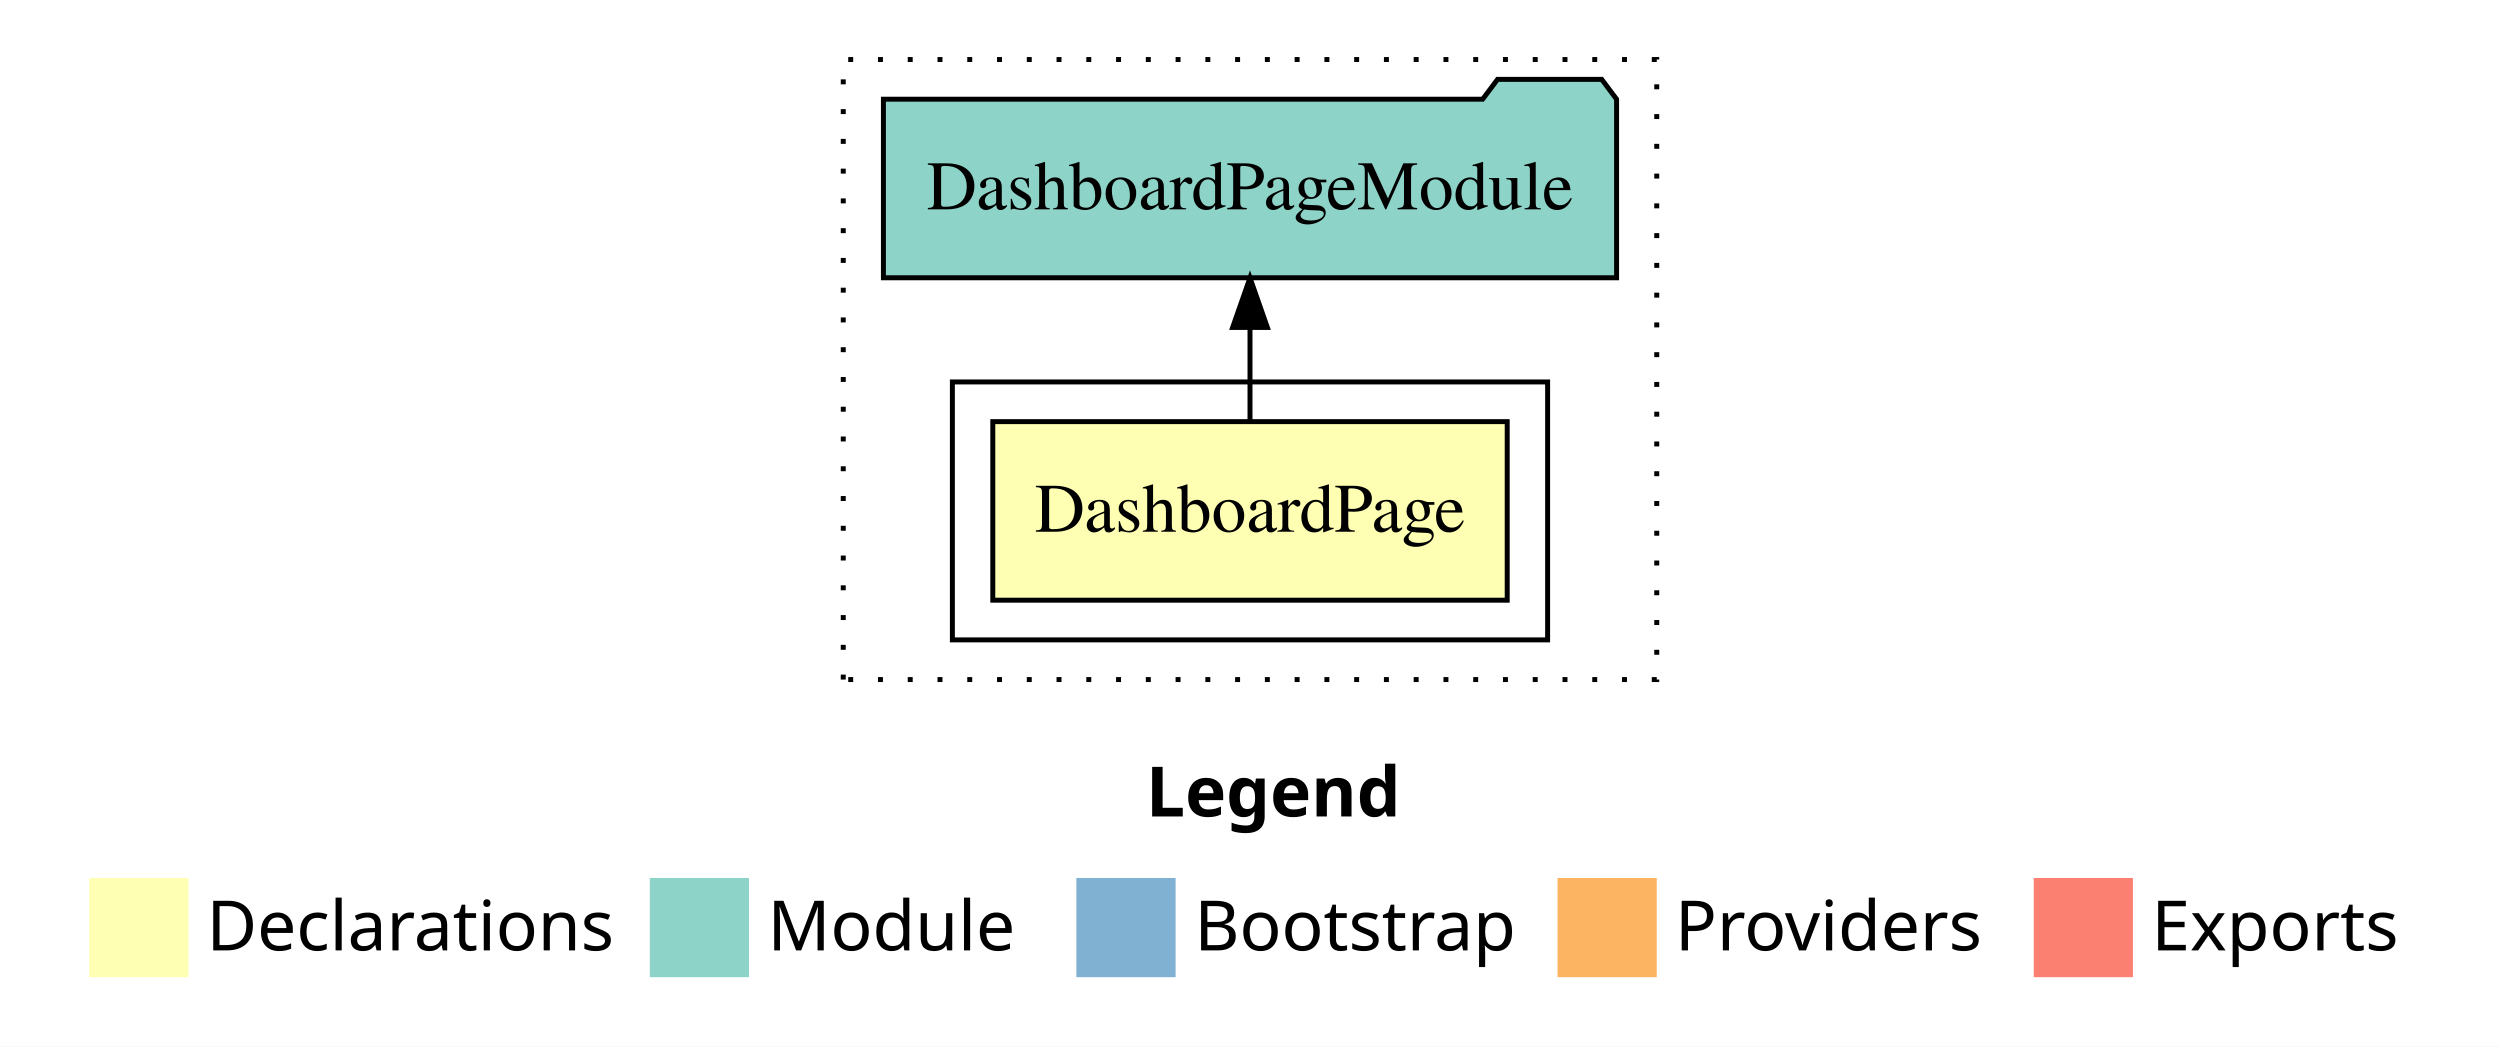
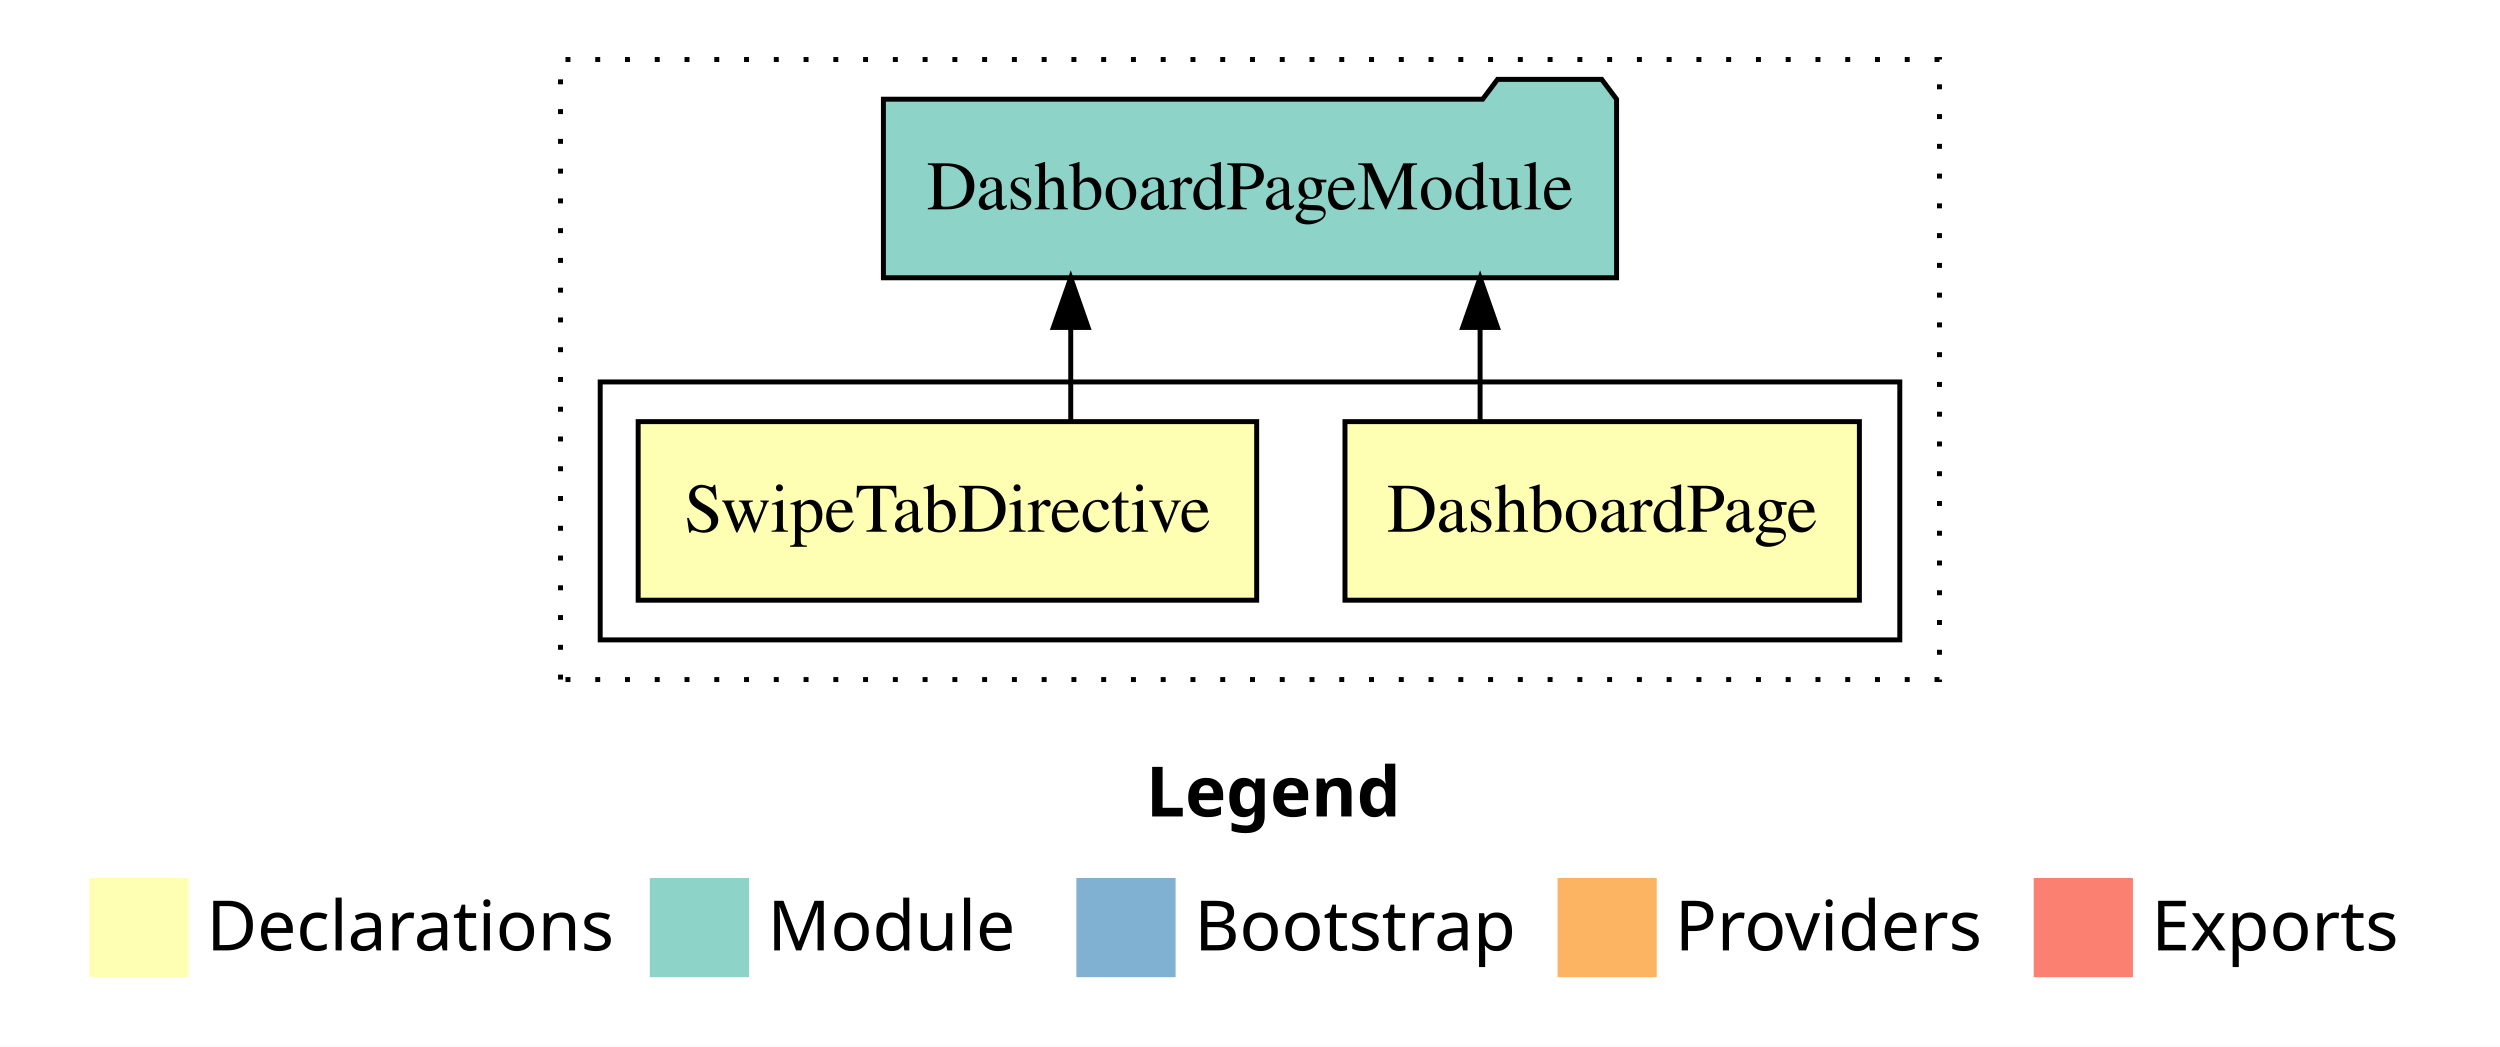
<svg xmlns="http://www.w3.org/2000/svg" width="504pt" height="211pt" viewBox="0.00 0.00 504.00 211.00">
  <g id="graph0" class="graph" transform="scale(1 1) rotate(0) translate(4 207)">
    <polygon fill="#ffffff" stroke="transparent" points="-4,4 -4,-207 500,-207 500,4 -4,4" />
    <text text-anchor="start" x="227.009" y="-42.4" font-family="sans-serif" font-weight="bold" font-size="14.00" fill="#000000">Legend</text>
    <polygon fill="#ffffb3" stroke="transparent" points="14,-10 14,-30 34,-30 34,-10 14,-10" />
    <text text-anchor="start" x="37.629" y="-15.4" font-family="sans-serif" font-size="14.00" fill="#000000">  Declarations</text>
    <polygon fill="#8dd3c7" stroke="transparent" points="127,-10 127,-30 147,-30 147,-10 127,-10" />
    <text text-anchor="start" x="150.725" y="-15.4" font-family="sans-serif" font-size="14.00" fill="#000000">  Module</text>
    <polygon fill="#80b1d3" stroke="transparent" points="213,-10 213,-30 233,-30 233,-10 213,-10" />
    <text text-anchor="start" x="236.781" y="-15.4" font-family="sans-serif" font-size="14.00" fill="#000000">  Bootstrap</text>
    <polygon fill="#fdb462" stroke="transparent" points="310,-10 310,-30 330,-30 330,-10 310,-10" />
    <text text-anchor="start" x="333.673" y="-15.4" font-family="sans-serif" font-size="14.00" fill="#000000">  Providers</text>
    <polygon fill="#fb8072" stroke="transparent" points="406,-10 406,-30 426,-30 426,-10 406,-10" />
    <text text-anchor="start" x="429.726" y="-15.4" font-family="sans-serif" font-size="14.00" fill="#000000">  Exports</text>
    <g id="clust1" class="cluster">
-       <polygon fill="none" stroke="#000000" stroke-dasharray="1,5" points="166,-70 166,-195 330,-195 330,-70 166,-70" />
+       <polygon fill="none" stroke="#000000" stroke-dasharray="1,5" points="109,-70 109,-195 387,-195 387,-70 109,-70" />
    </g>
    <g id="clust2" class="cluster">
-       <polygon fill="none" stroke="#000000" points="188,-78 188,-130 308,-130 308,-78 188,-78" />
+       <polygon fill="none" stroke="#000000" points="117,-78 117,-130 379,-130 379,-78 117,-78" />
    </g>
    <g id="node1" class="node">
-       <polygon fill="#ffffb3" stroke="#000000" points="299.853,-122 196.147,-122 196.147,-86 299.853,-86 299.853,-122" />
-       <text text-anchor="middle" x="248" y="-99.8" font-family="Times,serif" font-size="14.00" fill="#000000">DashboardPage</text>
+       <polygon fill="#ffffb3" stroke="#000000" points="370.853,-122 267.147,-122 267.147,-86 370.853,-86 370.853,-122" />
+       <text text-anchor="middle" x="319" y="-99.8" font-family="Times,serif" font-size="14.00" fill="#000000">DashboardPage</text>
    </g>
-     <g id="node2" class="node">
+     <g id="node3" class="node">
      <polygon fill="#8dd3c7" stroke="#000000" points="321.903,-187 318.903,-191 297.903,-191 294.903,-187 174.097,-187 174.097,-151 321.903,-151 321.903,-187" />
      <text text-anchor="middle" x="248" y="-164.8" font-family="Times,serif" font-size="14.00" fill="#000000">DashboardPageModule</text>
    </g>
    <g id="edge1" class="edge">
-       <path fill="none" stroke="#000000" d="M248,-122.106C248,-122.106 248,-140.991 248,-140.991" />
-       <polygon fill="#000000" stroke="#000000" points="244.5,-140.991 248,-150.991 251.5,-140.991 244.5,-140.991" />
+       <path fill="none" stroke="#000000" d="M294.387,-122.106C294.387,-122.106 294.387,-140.991 294.387,-140.991" />
+       <polygon fill="#000000" stroke="#000000" points="290.887,-140.991 294.387,-150.991 297.887,-140.991 290.887,-140.991" />
+     </g>
+     <g id="node2" class="node">
+       <polygon fill="#ffffb3" stroke="#000000" points="249.345,-122 124.656,-122 124.656,-86 249.345,-86 249.345,-122" />
+       <text text-anchor="middle" x="187" y="-99.8" font-family="Times,serif" font-size="14.00" fill="#000000">SwipeTabDirective</text>
+     </g>
+     <g id="edge2" class="edge">
+       <path fill="none" stroke="#000000" d="M211.861,-122.106C211.861,-122.106 211.861,-140.991 211.861,-140.991" />
+       <polygon fill="#000000" stroke="#000000" points="208.361,-140.991 211.861,-150.991 215.361,-140.991 208.361,-140.991" />
    </g>
  </g>
</svg>
